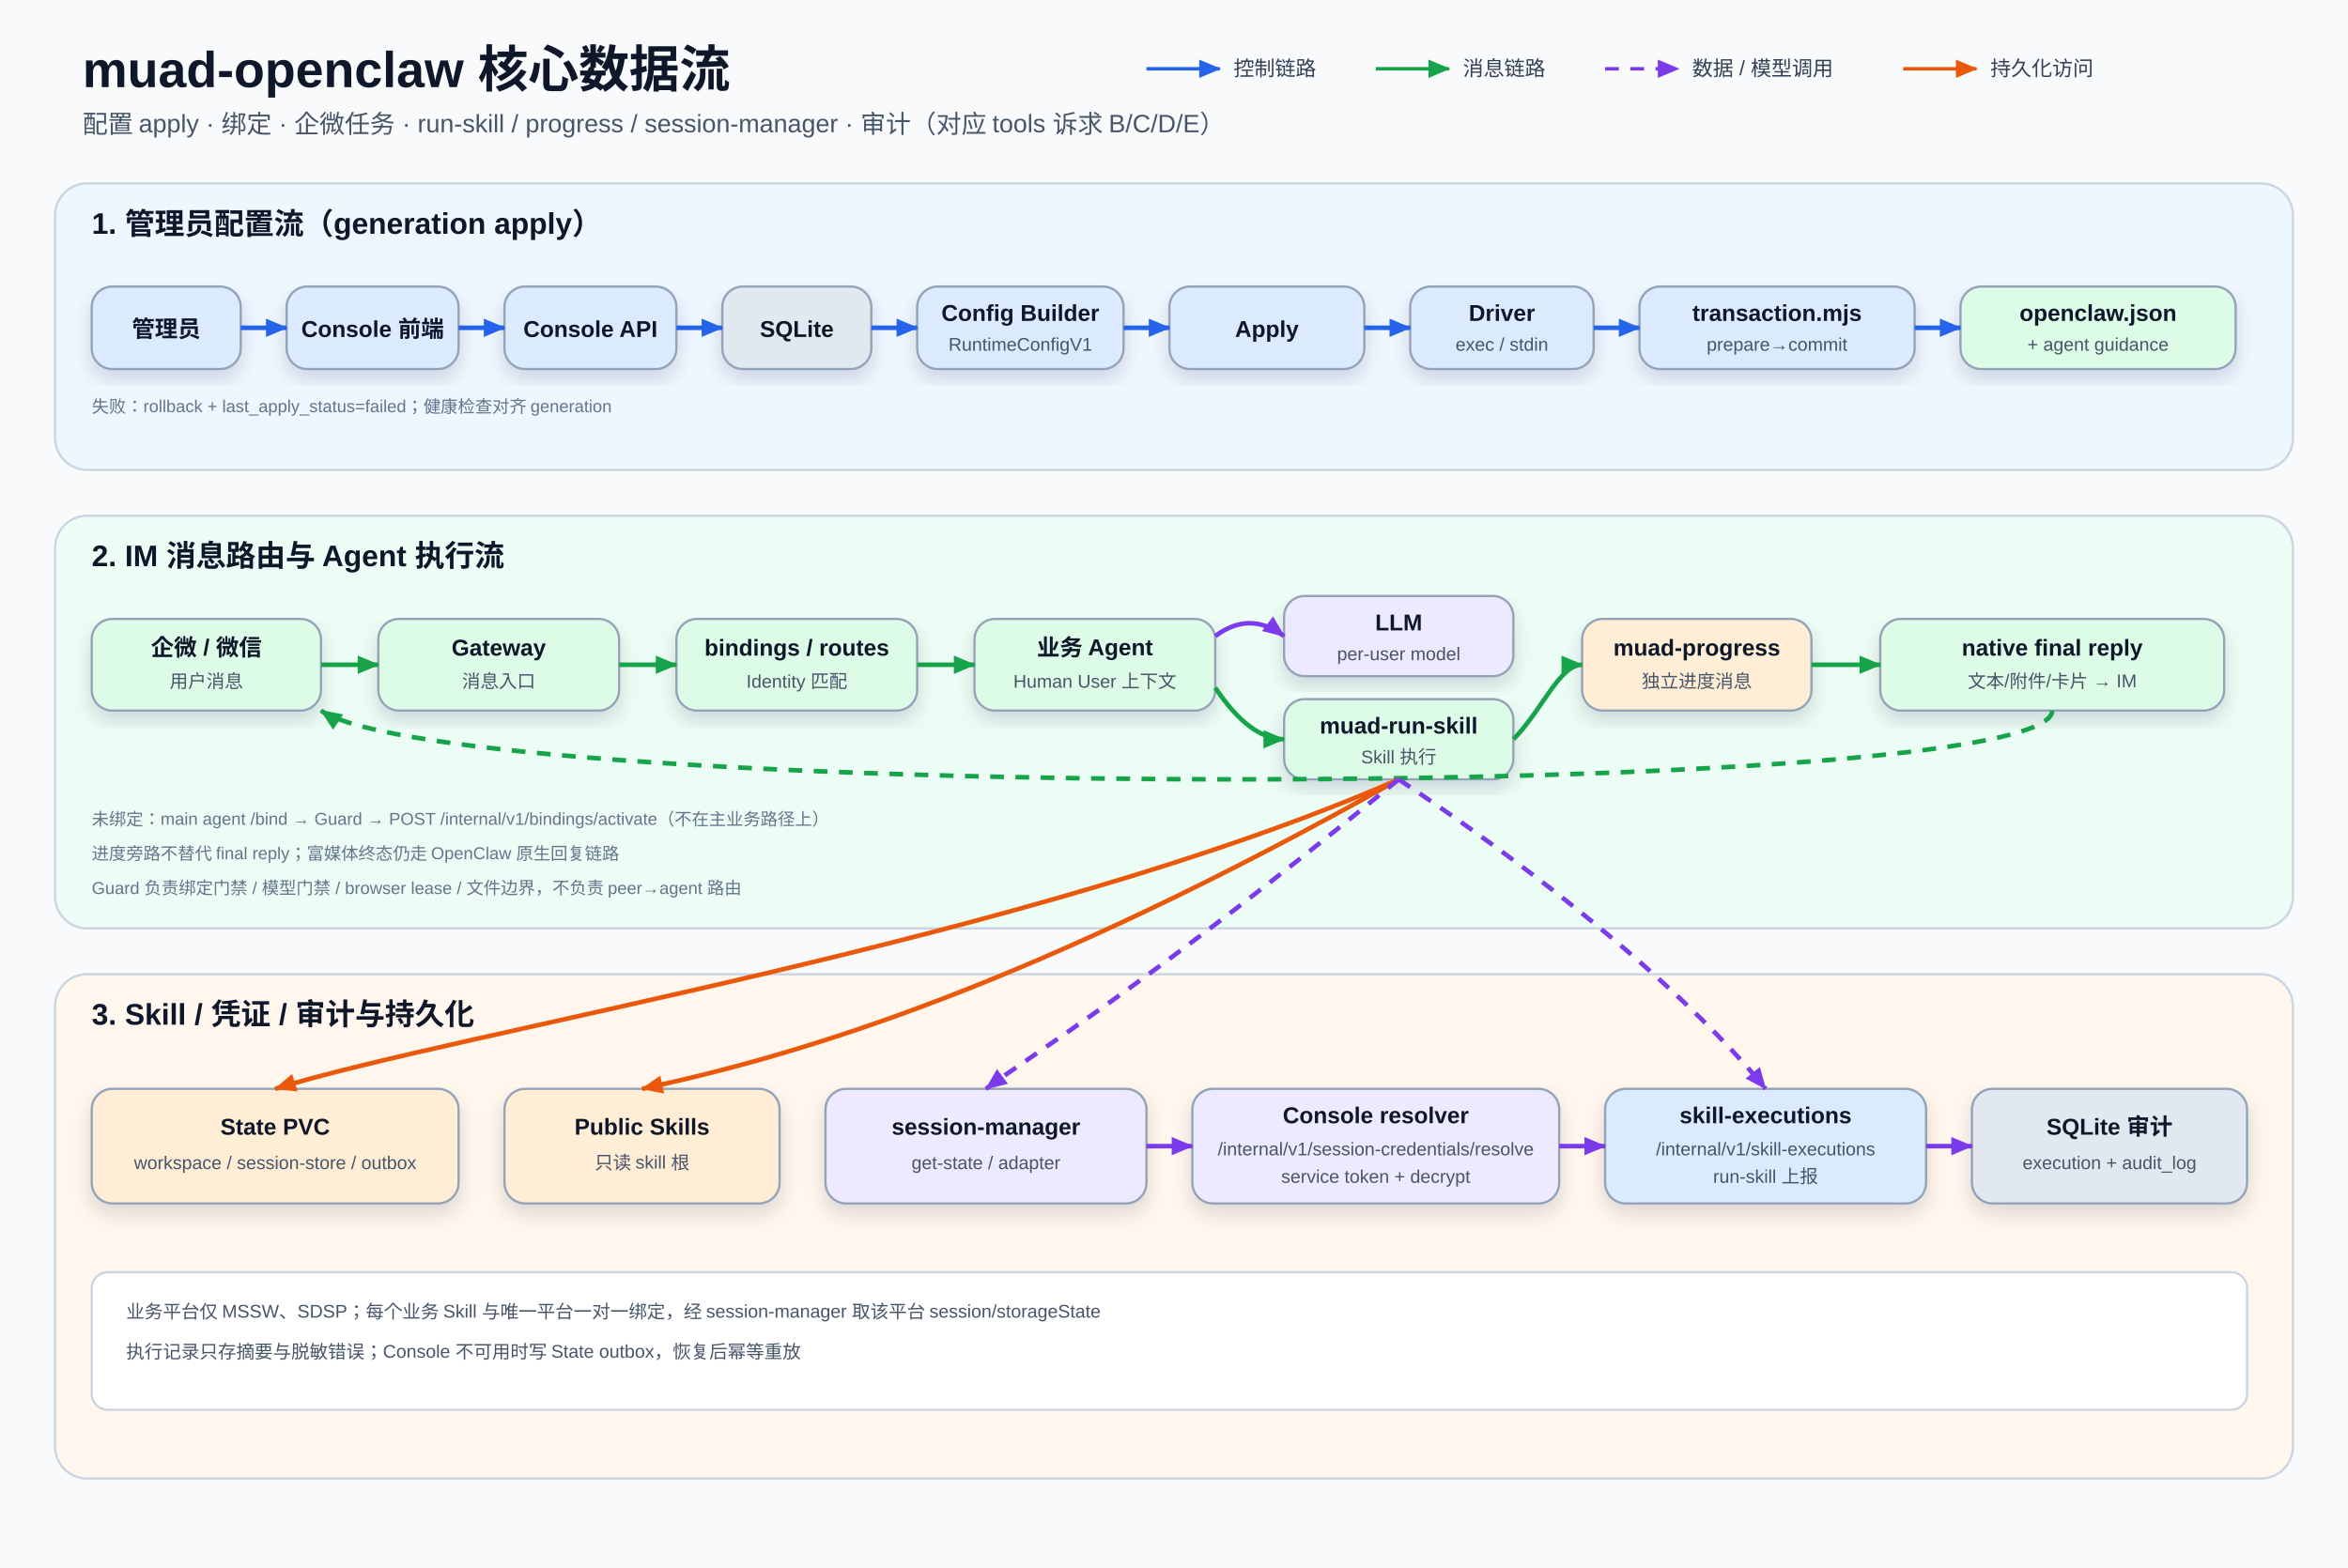
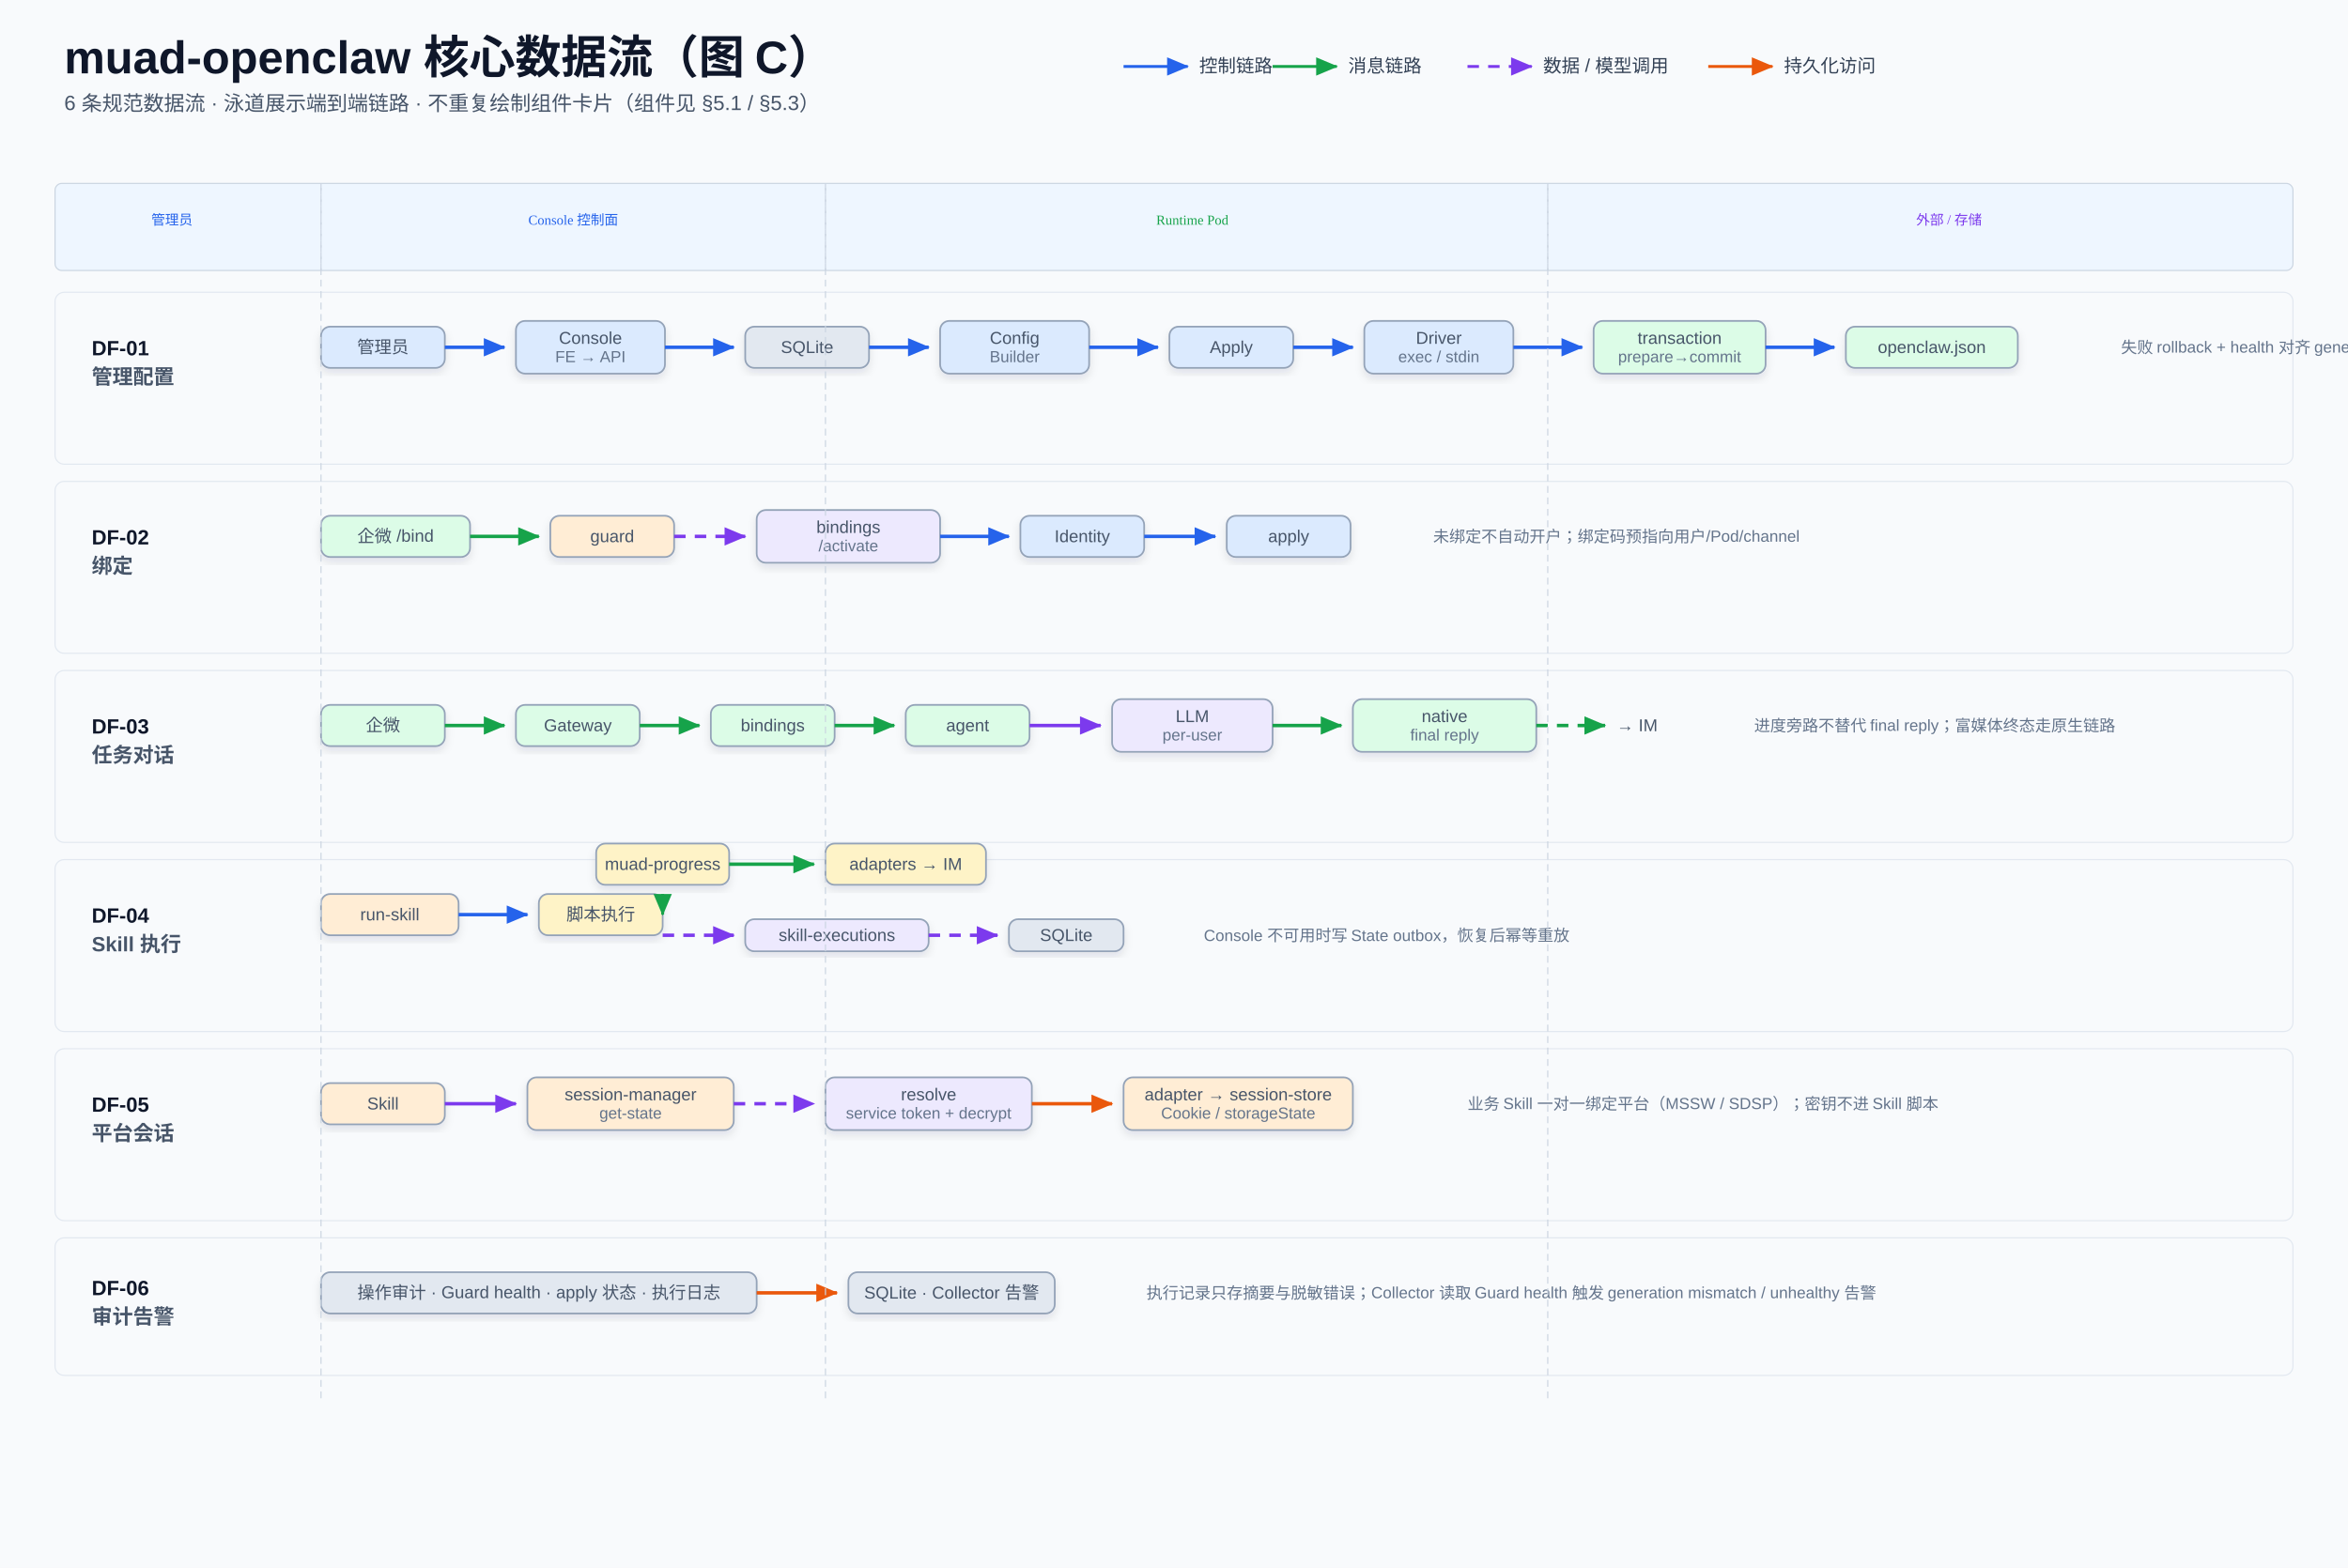
<svg xmlns="http://www.w3.org/2000/svg" width="2048" height="1368" viewBox="0 0 2048 1368" role="img" aria-labelledby="title desc">
  <defs>
    <marker id="arrow-control" viewBox="0 0 10 10" refX="9" refY="5" markerWidth="20" markerHeight="20" orient="auto" markerUnits="userSpaceOnUse">
      <path d="M0,1 L9.5,5 L0,9 z" fill="#2563eb" />
    </marker>
    <marker id="arrow-message" viewBox="0 0 10 10" refX="9" refY="5" markerWidth="20" markerHeight="20" orient="auto" markerUnits="userSpaceOnUse">
      <path d="M0,1 L9.5,5 L0,9 z" fill="#16a34a" />
    </marker>
    <marker id="arrow-data" viewBox="0 0 10 10" refX="9" refY="5" markerWidth="20" markerHeight="20" orient="auto" markerUnits="userSpaceOnUse">
      <path d="M0,1 L9.5,5 L0,9 z" fill="#7c3aed" />
    </marker>
    <marker id="arrow-session" viewBox="0 0 10 10" refX="9" refY="5" markerWidth="20" markerHeight="20" orient="auto" markerUnits="userSpaceOnUse">
      <path d="M0,1 L9.5,5 L0,9 z" fill="#ea580c" />
    </marker>
    <filter id="shadow" x="-10%" y="-10%" width="120%" height="130%">
-       <feDropShadow dx="0" dy="8" stdDeviation="8" flood-color="#0f172a" flood-opacity="0.14" />
+       <feDropShadow dx="0" dy="4" stdDeviation="4" flood-color="#0f172a" flood-opacity="0.10" />
    </filter>
    <style>
-       .bg{fill:#f8fafc}.title{fill:#0f172a;font:700 44px Arial,"PingFang SC","Microsoft YaHei",sans-serif}.subtitle{fill:#475569;font:400 22px Arial,"PingFang SC","Microsoft YaHei",sans-serif}.section-title{fill:#0f172a;font:700 26px Arial,"PingFang SC","Microsoft YaHei",sans-serif}.label{fill:#0f172a;font:700 20px Arial,"PingFang SC","Microsoft YaHei",sans-serif}.small{fill:#475569;font:400 16px Arial,"PingFang SC","Microsoft YaHei",sans-serif}.tiny{fill:#64748b;font:400 15px Arial,"PingFang SC","Microsoft YaHei",sans-serif}.legend{fill:#334155;font:400 18px Arial,"PingFang SC","Microsoft YaHei",sans-serif}.area{stroke:#cbd5e1;stroke-width:2;rx:28}.card{stroke:#94a3b8;stroke-width:2;rx:18;filter:url(#shadow)}.inner{stroke:#cbd5e1;stroke-width:2;rx:14}.control{fill:none;stroke:#2563eb;stroke-width:4;marker-end:url(#arrow-control)}.message{fill:none;stroke:#16a34a;stroke-width:4;marker-end:url(#arrow-message)}.data{fill:none;stroke:#7c3aed;stroke-width:4;marker-end:url(#arrow-data)}.session{fill:none;stroke:#ea580c;stroke-width:4;marker-end:url(#arrow-session)}.dash{stroke-dasharray:12 10}.thin{stroke-width:3}
+       .bg{fill:#f8fafc}
+       .title{fill:#0f172a;font:700 40px Arial,"PingFang SC","Microsoft YaHei",sans-serif}
+       .subtitle{fill:#475569;font:400 18px Arial,"PingFang SC","Microsoft YaHei",sans-serif}
+       .label{fill:#0f172a;font:700 17px Arial,"PingFang SC","Microsoft YaHei",sans-serif}
+       .small{fill:#475569;font:400 15px Arial,"PingFang SC","Microsoft YaHei",sans-serif}
+       .tiny{fill:#64748b;font:400 14px Arial,"PingFang SC","Microsoft YaHei",sans-serif}
+       .legend{fill:#334155;font:400 16px Arial,"PingFang SC","Microsoft YaHei",sans-serif}
+       .flow-id{fill:#0f172a;font:700 18px Arial,"PingFang SC","Microsoft YaHei",sans-serif}
+       .flow-name{fill:#475569;font:700 18px Arial,"PingFang SC","Microsoft YaHei",sans-serif}
+       .node{stroke:#94a3b8;stroke-width:1.5;rx:8;filter:url(#shadow)}
+       .control{fill:none;stroke:#2563eb;stroke-width:3;marker-end:url(#arrow-control)}
+       .message{fill:none;stroke:#16a34a;stroke-width:3;marker-end:url(#arrow-message)}
+       .data{fill:none;stroke:#7c3aed;stroke-width:3;marker-end:url(#arrow-data)}
+       .session{fill:none;stroke:#ea580c;stroke-width:3;marker-end:url(#arrow-session)}
+       .dash{stroke-dasharray:10 8}
+       .thin{stroke-width:2.5}
+       .swimlane{stroke:#cbd5e1;stroke-width:1;stroke-dasharray:6 4}
    </style>
  </defs>
  <rect class="bg" width="2048" height="1368" />
-   <text x="72" y="76" class="title">muad-openclaw 核心数据流</text>
-   <text x="72" y="116" class="subtitle">配置 apply · 绑定 · 企微任务 · run-skill / progress / session-manager · 审计（对应 tools 诉求 B/C/D/E）</text>
-   <g transform="translate(1000 52)">
-     <line x1="0" y1="8" x2="64" y2="8" class="control thin" />
-     <text x="76" y="14" class="legend">控制链路</text>
-     <line x1="200" y1="8" x2="264" y2="8" class="message thin" />
-     <text x="276" y="14" class="legend">消息链路</text>
-     <line x1="400" y1="8" x2="464" y2="8" class="data thin dash" />
-     <text x="476" y="14" class="legend">数据 / 模型调用</text>
-     <line x1="660" y1="8" x2="724" y2="8" class="session thin" />
-     <text x="736" y="14" class="legend">持久化访问</text>
+   <text x="56" y="64" class="title">muad-openclaw 核心数据流（图 C）</text>
+   <text x="56" y="96" class="subtitle">6 条规范数据流 · 泳道展示端到端链路 · 不重复绘制组件卡片（组件见 §5.1 / §5.3）</text>
+   <g transform="translate(980 50)">
+     <line x1="0" y1="8" x2="56" y2="8" class="control thin" />
+     <text x="66" y="13" class="legend">控制链路</text>
+     <line x1="130" y1="8" x2="186" y2="8" class="message thin" />
+     <text x="196" y="13" class="legend">消息链路</text>
+     <line x1="300" y1="8" x2="356" y2="8" class="data thin dash" />
+     <text x="366" y="13" class="legend">数据 / 模型调用</text>
+     <line x1="510" y1="8" x2="566" y2="8" class="session thin" />
+     <text x="576" y="13" class="legend">持久化访问</text>
  </g>
-   <rect x="48" y="160" width="1952" height="250" class="area" fill="#eef6ff" stroke="#2563eb" />
-   <text x="80" y="204" class="section-title" fill="#2563eb">1. 管理员配置流（generation apply）</text>
-   <rect x="80" y="250" width="130" height="72" class="card" fill="#dbeafe" />
-   <text x="145" y="294" text-anchor="middle" class="label">管理员</text>
-   <rect x="250" y="250" width="150" height="72" class="card" fill="#dbeafe" />
-   <text x="325" y="294" text-anchor="middle" class="label">Console 前端</text>
-   <rect x="440" y="250" width="150" height="72" class="card" fill="#dbeafe" />
-   <text x="515" y="294" text-anchor="middle" class="label">Console API</text>
-   <rect x="630" y="250" width="130" height="72" class="card" fill="#e2e8f0" />
-   <text x="695" y="294" text-anchor="middle" class="label">SQLite</text>
-   <rect x="800" y="250" width="180" height="72" class="card" fill="#dbeafe" />
-   <text x="890" y="280" text-anchor="middle" class="label">Config Builder</text>
-   <text x="890" y="306" text-anchor="middle" class="small">RuntimeConfigV1</text>
-   <rect x="1020" y="250" width="170" height="72" class="card" fill="#dbeafe" />
-   <text x="1105" y="294" text-anchor="middle" class="label">Apply</text>
-   <rect x="1230" y="250" width="160" height="72" class="card" fill="#dbeafe" />
-   <text x="1310" y="280" text-anchor="middle" class="label">Driver</text>
-   <text x="1310" y="306" text-anchor="middle" class="small">exec / stdin</text>
-   <rect x="1430" y="250" width="240" height="72" class="card" fill="#dbeafe" />
-   <text x="1550" y="280" text-anchor="middle" class="label">transaction.mjs</text>
-   <text x="1550" y="306" text-anchor="middle" class="small">prepare→commit</text>
-   <rect x="1710" y="250" width="240" height="72" class="card" fill="#dcfce7" />
-   <text x="1830" y="280" text-anchor="middle" class="label">openclaw.json</text>
-   <text x="1830" y="306" text-anchor="middle" class="small">+ agent guidance</text>
-   <path d="M210 286 L250 286" class="control" />
-   <path d="M400 286 L440 286" class="control" />
-   <path d="M590 286 L630 286" class="control" />
-   <path d="M760 286 L800 286" class="control" />
-   <path d="M980 286 L1020 286" class="control" />
-   <path d="M1190 286 L1230 286" class="control" />
-   <path d="M1390 286 L1430 286" class="control" />
-   <path d="M1670 286 L1710 286" class="control" />
-   <text x="80" y="360" class="tiny">失败：rollback + last_apply_status=failed；健康检查对齐 generation</text>
-   <rect x="48" y="450" width="1952" height="360" class="area" fill="#ecfdf5" stroke="#16a34a" />
-   <text x="80" y="494" class="section-title" fill="#16a34a">2. IM 消息路由与 Agent 执行流</text>
-   <rect x="80" y="540" width="200" height="80" class="card" fill="#dcfce7" />
-   <text x="180" y="572" text-anchor="middle" class="label">企微 / 微信</text>
-   <text x="180" y="600" text-anchor="middle" class="small">用户消息</text>
-   <rect x="330" y="540" width="210" height="80" class="card" fill="#dcfce7" />
-   <text x="435" y="572" text-anchor="middle" class="label">Gateway</text>
-   <text x="435" y="600" text-anchor="middle" class="small">消息入口</text>
-   <rect x="590" y="540" width="210" height="80" class="card" fill="#dcfce7" />
-   <text x="695" y="572" text-anchor="middle" class="label">bindings / routes</text>
-   <text x="695" y="600" text-anchor="middle" class="small">Identity 匹配</text>
-   <rect x="850" y="540" width="210" height="80" class="card" fill="#dcfce7" />
-   <text x="955" y="572" text-anchor="middle" class="label">业务 Agent</text>
-   <text x="955" y="600" text-anchor="middle" class="small">Human User 上下文</text>
-   <rect x="1120" y="520" width="200" height="70" class="card" fill="#ede9fe" />
-   <text x="1220" y="550" text-anchor="middle" class="label">LLM</text>
-   <text x="1220" y="576" text-anchor="middle" class="small">per-user model</text>
-   <rect x="1120" y="610" width="200" height="70" class="card" fill="#dcfce7" />
-   <text x="1220" y="640" text-anchor="middle" class="label">muad-run-skill</text>
-   <text x="1220" y="666" text-anchor="middle" class="small">Skill 执行</text>
-   <rect x="1380" y="540" width="200" height="80" class="card" fill="#ffedd5" />
-   <text x="1480" y="572" text-anchor="middle" class="label">muad-progress</text>
-   <text x="1480" y="600" text-anchor="middle" class="small">独立进度消息</text>
-   <rect x="1640" y="540" width="300" height="80" class="card" fill="#dcfce7" />
-   <text x="1790" y="572" text-anchor="middle" class="label">native final reply</text>
-   <text x="1790" y="600" text-anchor="middle" class="small">文本/附件/卡片 → IM</text>
-   <path d="M280 580 L330 580" class="message" />
-   <path d="M540 580 L590 580" class="message" />
-   <path d="M800 580 L850 580" class="message" />
-   <path d="M1060 555 C1080 540, 1100 540, 1120 555" class="data" />
-   <path d="M1060 600 C1080 630, 1100 645, 1120 645" class="message" />
-   <path d="M1320 645 C1345 620, 1360 580, 1380 580" class="message" />
-   <path d="M1580 580 L1640 580" class="message" />
-   <path d="M1790 620 C1790 700, 400 700, 280 620" class="message dash" />
-   <text x="80" y="720" class="tiny">未绑定：main agent /bind → Guard → POST /internal/v1/bindings/activate（不在主业务路径上）</text>
-   <text x="80" y="750" class="tiny">进度旁路不替代 final reply；富媒体终态仍走 OpenClaw 原生回复链路</text>
-   <text x="80" y="780" class="tiny">Guard 负责绑定门禁 / 模型门禁 / browser lease / 文件边界，不负责 peer→agent 路由</text>
-   <rect x="48" y="850" width="1952" height="440" class="area" fill="#fff7ed" stroke="#ea580c" />
-   <text x="80" y="894" class="section-title" fill="#ea580c">3. Skill / 凭证 / 审计与持久化</text>
-   <rect x="80" y="950" width="320" height="100" class="card" fill="#ffedd5" />
-   <text x="240" y="990" text-anchor="middle" class="label">State PVC</text>
-   <text x="240" y="1020" text-anchor="middle" class="small">workspace / session-store / outbox</text>
-   <rect x="440" y="950" width="240" height="100" class="card" fill="#ffedd5" />
-   <text x="560" y="990" text-anchor="middle" class="label">Public Skills</text>
-   <text x="560" y="1020" text-anchor="middle" class="small">只读 skill 根</text>
-   <rect x="720" y="950" width="280" height="100" class="card" fill="#ede9fe" />
-   <text x="860" y="990" text-anchor="middle" class="label">session-manager</text>
-   <text x="860" y="1020" text-anchor="middle" class="small">get-state / adapter</text>
-   <rect x="1040" y="950" width="320" height="100" class="card" fill="#ede9fe" />
-   <text x="1200" y="980" text-anchor="middle" class="label">Console resolver</text>
-   <text x="1200" y="1008" text-anchor="middle" class="small">/internal/v1/session-credentials/resolve</text>
-   <text x="1200" y="1032" text-anchor="middle" class="small">service token + decrypt</text>
-   <rect x="1400" y="950" width="280" height="100" class="card" fill="#dbeafe" />
-   <text x="1540" y="980" text-anchor="middle" class="label">skill-executions</text>
-   <text x="1540" y="1008" text-anchor="middle" class="small">/internal/v1/skill-executions</text>
-   <text x="1540" y="1032" text-anchor="middle" class="small">run-skill 上报</text>
-   <rect x="1720" y="950" width="240" height="100" class="card" fill="#e2e8f0" />
-   <text x="1840" y="990" text-anchor="middle" class="label">SQLite 审计</text>
-   <text x="1840" y="1020" text-anchor="middle" class="small">execution + audit_log</text>
-   <rect x="80" y="1110" width="1880" height="120" class="inner" fill="#ffffff" />
-   <text x="110" y="1150" class="small">业务平台仅 MSSW、SDSP；每个业务 Skill 与唯一平台一对一绑定，经 session-manager 取该平台 session/storageState</text>
-   <text x="110" y="1185" class="small">执行记录只存摘要与脱敏错误；Console 不可用时写 State outbox，恢复后幂等重放</text>
-   <path d="M1220 680 C900 820, 400 900, 240 950" class="session" />
-   <path d="M1220 680 C900 860, 700 920, 560 950" class="session" />
-   <path d="M1220 680 C1000 860, 900 920, 860 950" class="data dash" />
-   <path d="M1220 680 C1400 800, 1500 900, 1540 950" class="data dash" />
-   <path d="M1000 1000 L1040 1000" class="data" />
-   <path d="M1360 1000 L1400 1000" class="data" />
-   <path d="M1680 1000 L1720 1000" class="data" />
+   <rect x="48" y="160" width="1952" height="76" fill="#eef6ff" stroke="#cbd5e1" stroke-width="1" rx="6" />
+   <text x="150" y="196" text-anchor="middle" class="section-title" fill="#2563eb">管理员</text>
+   <line x1="280" y1="160" x2="280" y2="236" class="swimlane" />
+   <text x="500" y="196" text-anchor="middle" class="section-title" fill="#2563eb">Console 控制面</text>
+   <line x1="720" y1="160" x2="720" y2="236" class="swimlane" />
+   <text x="1040" y="196" text-anchor="middle" class="section-title" fill="#16a34a">Runtime Pod</text>
+   <line x1="1350" y1="160" x2="1350" y2="236" class="swimlane" />
+   <text x="1700" y="196" text-anchor="middle" class="section-title" fill="#7c3aed">外部 / 存储</text>
+   <rect x="48" y="255" width="1952" height="150" fill="#f8fafc" stroke="#e2e8f0" stroke-width="1" rx="8" />
+   <text x="80" y="310" class="flow-id">DF-01</text>
+   <text x="80" y="335" class="flow-name">管理配置</text>
+   <rect x="280" y="285" width="108" height="36" class="node" fill="#dbeafe" />
+   <text x="334" y="308" text-anchor="middle" class="small">管理员</text>
+   <line x1="388" y1="303" x2="440" y2="303" class="control" />
+   <rect x="450" y="280" width="130" height="46" class="node" fill="#dbeafe" />
+   <text x="515" y="300" text-anchor="middle" class="small">Console</text>
+   <text x="515" y="316" text-anchor="middle" class="tiny">FE → API</text>
+   <line x1="580" y1="303" x2="640" y2="303" class="control" />
+   <rect x="650" y="285" width="108" height="36" class="node" fill="#e2e8f0" />
+   <text x="704" y="308" text-anchor="middle" class="small">SQLite</text>
+   <line x1="758" y1="303" x2="810" y2="303" class="control" />
+   <rect x="820" y="280" width="130" height="46" class="node" fill="#dbeafe" />
+   <text x="885" y="300" text-anchor="middle" class="small">Config</text>
+   <text x="885" y="316" text-anchor="middle" class="tiny">Builder</text>
+   <line x1="950" y1="303" x2="1010" y2="303" class="control" />
+   <rect x="1020" y="285" width="108" height="36" class="node" fill="#dbeafe" />
+   <text x="1074" y="308" text-anchor="middle" class="small">Apply</text>
+   <line x1="1128" y1="303" x2="1180" y2="303" class="control" />
+   <rect x="1190" y="280" width="130" height="46" class="node" fill="#dbeafe" />
+   <text x="1255" y="300" text-anchor="middle" class="small">Driver</text>
+   <text x="1255" y="316" text-anchor="middle" class="tiny">exec / stdin</text>
+   <line x1="1320" y1="303" x2="1380" y2="303" class="control" />
+   <rect x="1390" y="280" width="150" height="46" class="node" fill="#dcfce7" />
+   <text x="1465" y="300" text-anchor="middle" class="small">transaction</text>
+   <text x="1465" y="316" text-anchor="middle" class="tiny">prepare→commit</text>
+   <line x1="1540" y1="303" x2="1600" y2="303" class="control" />
+   <rect x="1610" y="285" width="150" height="36" class="node" fill="#dcfce7" />
+   <text x="1685" y="308" text-anchor="middle" class="small">openclaw.json</text>
+   <text x="1850" y="308" class="tiny">失败 rollback + health 对齐 generation</text>
+   <rect x="48" y="420" width="1952" height="150" fill="#f8fafc" stroke="#e2e8f0" stroke-width="1" rx="8" />
+   <text x="80" y="475" class="flow-id">DF-02</text>
+   <text x="80" y="500" class="flow-name">绑定</text>
+   <rect x="280" y="450" width="130" height="36" class="node" fill="#dcfce7" />
+   <text x="345" y="473" text-anchor="middle" class="small">企微 /bind</text>
+   <line x1="410" y1="468" x2="470" y2="468" class="message" />
+   <rect x="480" y="450" width="108" height="36" class="node" fill="#ffedd5" />
+   <text x="534" y="473" text-anchor="middle" class="small">guard</text>
+   <line x1="588" y1="468" x2="650" y2="468" class="data dash" />
+   <rect x="660" y="445" width="160" height="46" class="node" fill="#ede9fe" />
+   <text x="740" y="465" text-anchor="middle" class="small">bindings</text>
+   <text x="740" y="481" text-anchor="middle" class="tiny">/activate</text>
+   <line x1="820" y1="468" x2="880" y2="468" class="control" />
+   <rect x="890" y="450" width="108" height="36" class="node" fill="#dbeafe" />
+   <text x="944" y="473" text-anchor="middle" class="small">Identity</text>
+   <line x1="998" y1="468" x2="1060" y2="468" class="control" />
+   <rect x="1070" y="450" width="108" height="36" class="node" fill="#dbeafe" />
+   <text x="1124" y="473" text-anchor="middle" class="small">apply</text>
+   <text x="1250" y="473" class="tiny">未绑定不自动开户；绑定码预指向用户/Pod/channel</text>
+   <rect x="48" y="585" width="1952" height="150" fill="#f8fafc" stroke="#e2e8f0" stroke-width="1" rx="8" />
+   <text x="80" y="640" class="flow-id">DF-03</text>
+   <text x="80" y="665" class="flow-name">任务对话</text>
+   <rect x="280" y="615" width="108" height="36" class="node" fill="#dcfce7" />
+   <text x="334" y="638" text-anchor="middle" class="small">企微</text>
+   <line x1="388" y1="633" x2="440" y2="633" class="message" />
+   <rect x="450" y="615" width="108" height="36" class="node" fill="#dcfce7" />
+   <text x="504" y="638" text-anchor="middle" class="small">Gateway</text>
+   <line x1="558" y1="633" x2="610" y2="633" class="message" />
+   <rect x="620" y="615" width="108" height="36" class="node" fill="#dcfce7" />
+   <text x="674" y="638" text-anchor="middle" class="small">bindings</text>
+   <line x1="728" y1="633" x2="780" y2="633" class="message" />
+   <rect x="790" y="615" width="108" height="36" class="node" fill="#dcfce7" />
+   <text x="844" y="638" text-anchor="middle" class="small">agent</text>
+   <line x1="898" y1="633" x2="960" y2="633" class="data" />
+   <rect x="970" y="610" width="140" height="46" class="node" fill="#ede9fe" />
+   <text x="1040" y="630" text-anchor="middle" class="small">LLM</text>
+   <text x="1040" y="646" text-anchor="middle" class="tiny">per-user</text>
+   <line x1="1110" y1="633" x2="1170" y2="633" class="message" />
+   <rect x="1180" y="610" width="160" height="46" class="node" fill="#dcfce7" />
+   <text x="1260" y="630" text-anchor="middle" class="small">native</text>
+   <text x="1260" y="646" text-anchor="middle" class="tiny">final reply</text>
+   <line x1="1340" y1="633" x2="1400" y2="633" class="message dash" />
+   <text x="1410" y="638" class="small">→ IM</text>
+   <text x="1530" y="638" class="tiny">进度旁路不替代 final reply；富媒体终态走原生链路</text>
+   <rect x="48" y="750" width="1952" height="150" fill="#f8fafc" stroke="#e2e8f0" stroke-width="1" rx="8" />
+   <text x="80" y="805" class="flow-id">DF-04</text>
+   <text x="80" y="830" class="flow-name">Skill 执行</text>
+   <rect x="280" y="780" width="120" height="36" class="node" fill="#ffedd5" />
+   <text x="340" y="803" text-anchor="middle" class="small">run-skill</text>
+   <line x1="400" y1="798" x2="460" y2="798" class="control" />
+   <rect x="470" y="780" width="108" height="36" class="node" fill="#fef3c7" />
+   <text x="524" y="803" text-anchor="middle" class="small">脚本执行</text>
+   <line x1="578" y1="780" x2="578" y2="798" class="message thin" />
+   <rect x="520" y="736" width="116" height="36" class="node" fill="#fef3c7" />
+   <text x="578" y="759" text-anchor="middle" class="small">muad-progress</text>
+   <line x1="636" y1="754" x2="710" y2="754" class="message" />
+   <rect x="720" y="736" width="140" height="36" class="node" fill="#fef3c7" />
+   <text x="790" y="759" text-anchor="middle" class="small">adapters → IM</text>
+   <line x1="578" y1="816" x2="640" y2="816" class="data dash" />
+   <rect x="650" y="802" width="160" height="28" class="node" fill="#ede9fe" />
+   <text x="730" y="821" text-anchor="middle" class="small">skill-executions</text>
+   <line x1="810" y1="816" x2="870" y2="816" class="data dash" />
+   <rect x="880" y="802" width="100" height="28" class="node" fill="#e2e8f0" />
+   <text x="930" y="821" text-anchor="middle" class="small">SQLite</text>
+   <text x="1050" y="821" class="tiny">Console 不可用时写 State outbox，恢复后幂等重放</text>
+   <rect x="48" y="915" width="1952" height="150" fill="#f8fafc" stroke="#e2e8f0" stroke-width="1" rx="8" />
+   <text x="80" y="970" class="flow-id">DF-05</text>
+   <text x="80" y="995" class="flow-name">平台会话</text>
+   <rect x="280" y="945" width="108" height="36" class="node" fill="#ffedd5" />
+   <text x="334" y="968" text-anchor="middle" class="small">Skill</text>
+   <line x1="388" y1="963" x2="450" y2="963" class="data" />
+   <rect x="460" y="940" width="180" height="46" class="node" fill="#ffedd5" />
+   <text x="550" y="960" text-anchor="middle" class="small">session-manager</text>
+   <text x="550" y="976" text-anchor="middle" class="tiny">get-state</text>
+   <line x1="640" y1="963" x2="710" y2="963" class="data dash" />
+   <rect x="720" y="940" width="180" height="46" class="node" fill="#ede9fe" />
+   <text x="810" y="960" text-anchor="middle" class="small">resolve</text>
+   <text x="810" y="976" text-anchor="middle" class="tiny">service token + decrypt</text>
+   <line x1="900" y1="963" x2="970" y2="963" class="session" />
+   <rect x="980" y="940" width="200" height="46" class="node" fill="#ffedd5" />
+   <text x="1080" y="960" text-anchor="middle" class="small">adapter → session-store</text>
+   <text x="1080" y="976" text-anchor="middle" class="tiny">Cookie / storageState</text>
+   <text x="1280" y="968" class="tiny">业务 Skill 一对一绑定平台（MSSW / SDSP）；密钥不进 Skill 脚本</text>
+   <rect x="48" y="1080" width="1952" height="120" fill="#f8fafc" stroke="#e2e8f0" stroke-width="1" rx="8" />
+   <text x="80" y="1130" class="flow-id">DF-06</text>
+   <text x="80" y="1155" class="flow-name">审计告警</text>
+   <rect x="280" y="1110" width="380" height="36" class="node" fill="#e2e8f0" />
+   <text x="470" y="1133" text-anchor="middle" class="small">操作审计 · Guard health · apply 状态 · 执行日志</text>
+   <line x1="660" y1="1128" x2="730" y2="1128" class="session" />
+   <rect x="740" y="1110" width="180" height="36" class="node" fill="#e2e8f0" />
+   <text x="830" y="1133" text-anchor="middle" class="small">SQLite · Collector 告警</text>
+   <text x="1000" y="1133" class="tiny">执行记录只存摘要与脱敏错误；Collector 读取 Guard health 触发 generation mismatch / unhealthy 告警</text>
+   <line x1="280" y1="1220" x2="280" y2="160" class="swimlane" />
+   <line x1="720" y1="1220" x2="720" y2="160" class="swimlane" />
+   <line x1="1350" y1="1220" x2="1350" y2="160" class="swimlane" />
</svg>
